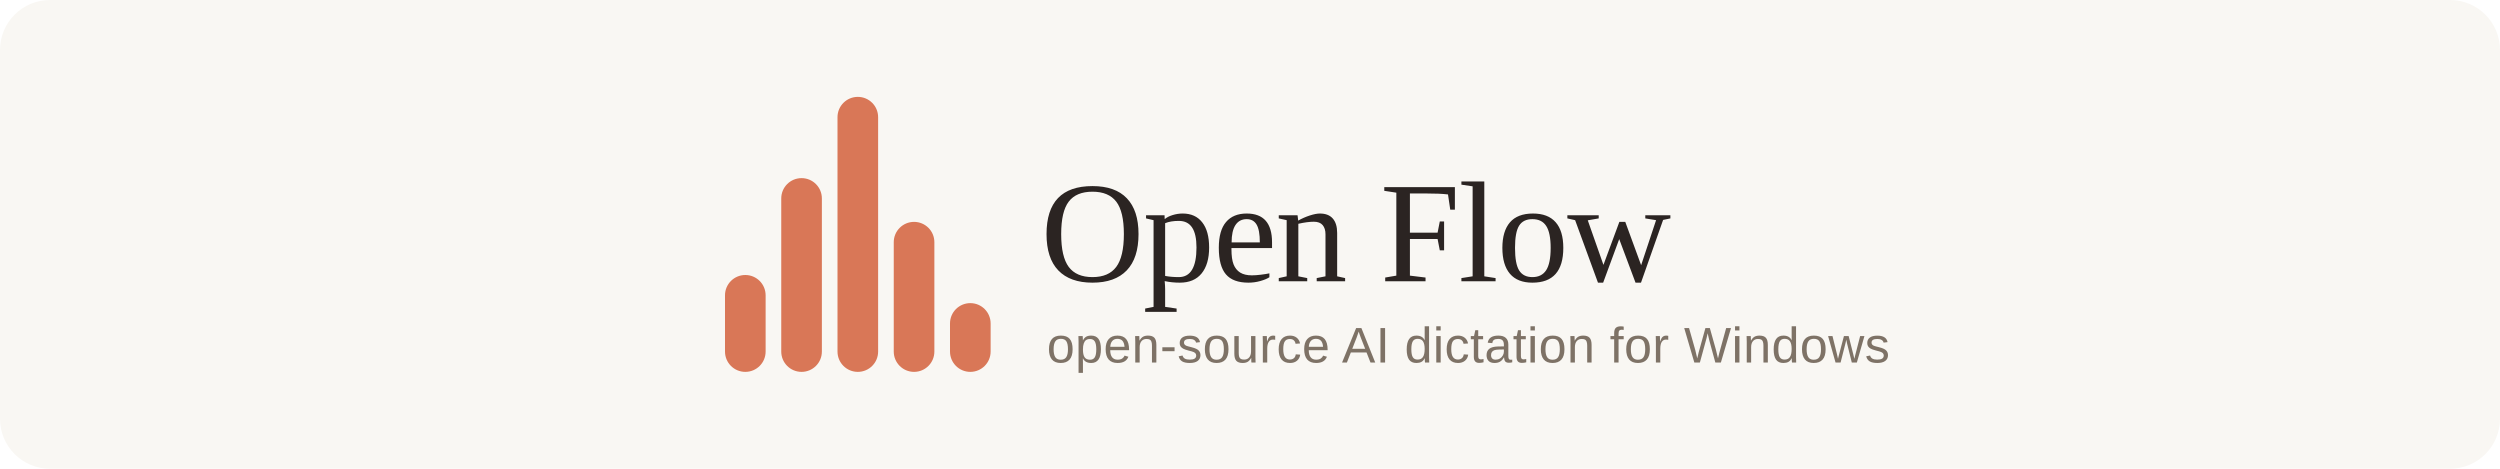
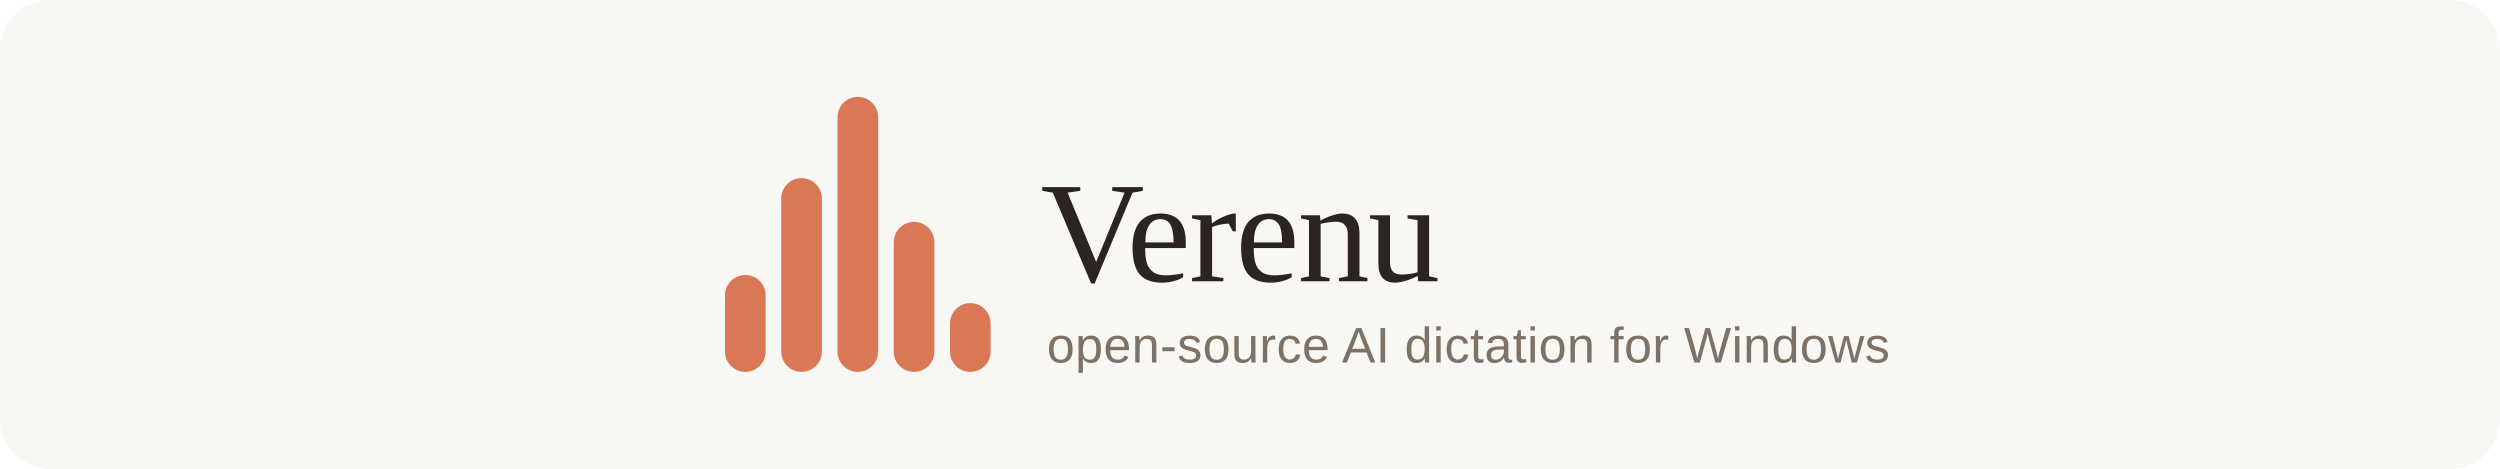
<svg xmlns="http://www.w3.org/2000/svg" viewBox="0 0 800 150">
  <rect width="800" height="150" rx="16" fill="#f9f7f3" />
  <g transform="translate(232, 31)">
    <rect x="0" y="57" width="13" height="31" rx="6.5" fill="#d97757" />
    <rect x="18" y="26" width="13" height="62" rx="6.5" fill="#d97757" />
    <rect x="36" y="0" width="13" height="88" rx="6.5" fill="#d97757" />
    <rect x="54" y="40" width="13" height="48" rx="6.5" fill="#d97757" />
    <rect x="72" y="66" width="13" height="22" rx="6.5" fill="#d97757" />
  </g>
-   <text x="333" y="90" font-family="Georgia, 'Times New Roman', serif" font-size="46" font-weight="500" fill="#2b2422" letter-spacing="-0.5">Open Flow</text>
+   <text x="333" y="90" font-family="Georgia, 'Times New Roman', serif" font-size="46" font-weight="500" fill="#2b2422" letter-spacing="-0.5">Verenu</text>
  <text x="335" y="116" font-family="'Segoe UI', Arial, sans-serif" font-size="16" fill="#7e7266" letter-spacing="0.01em">open-source AI dictation for Windows</text>
</svg>
